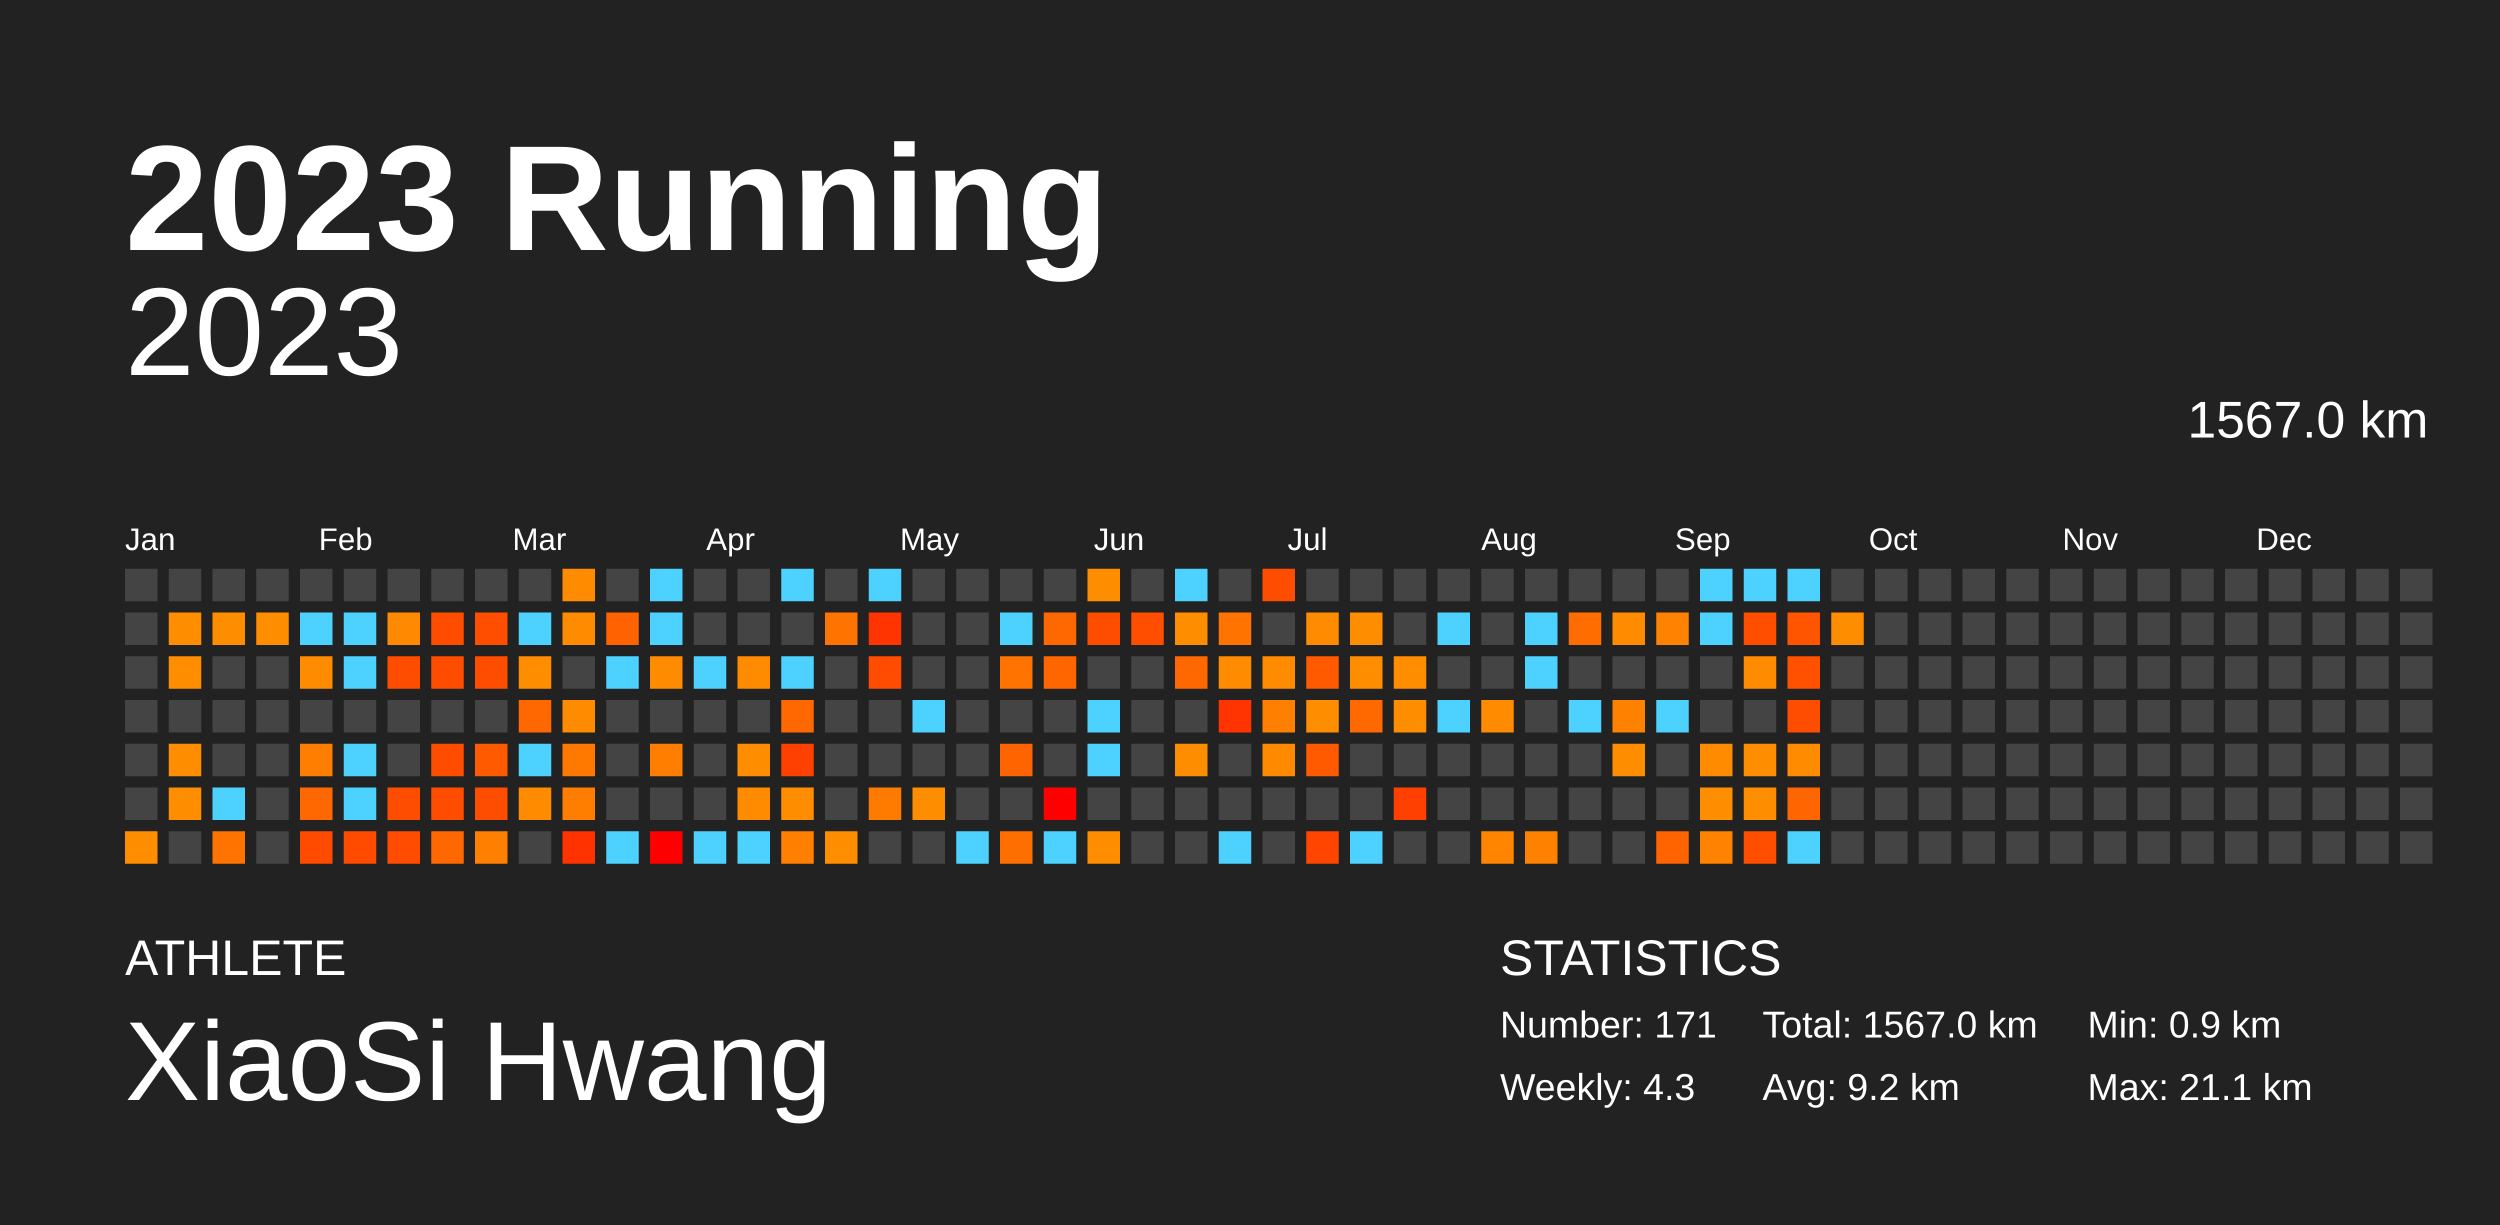
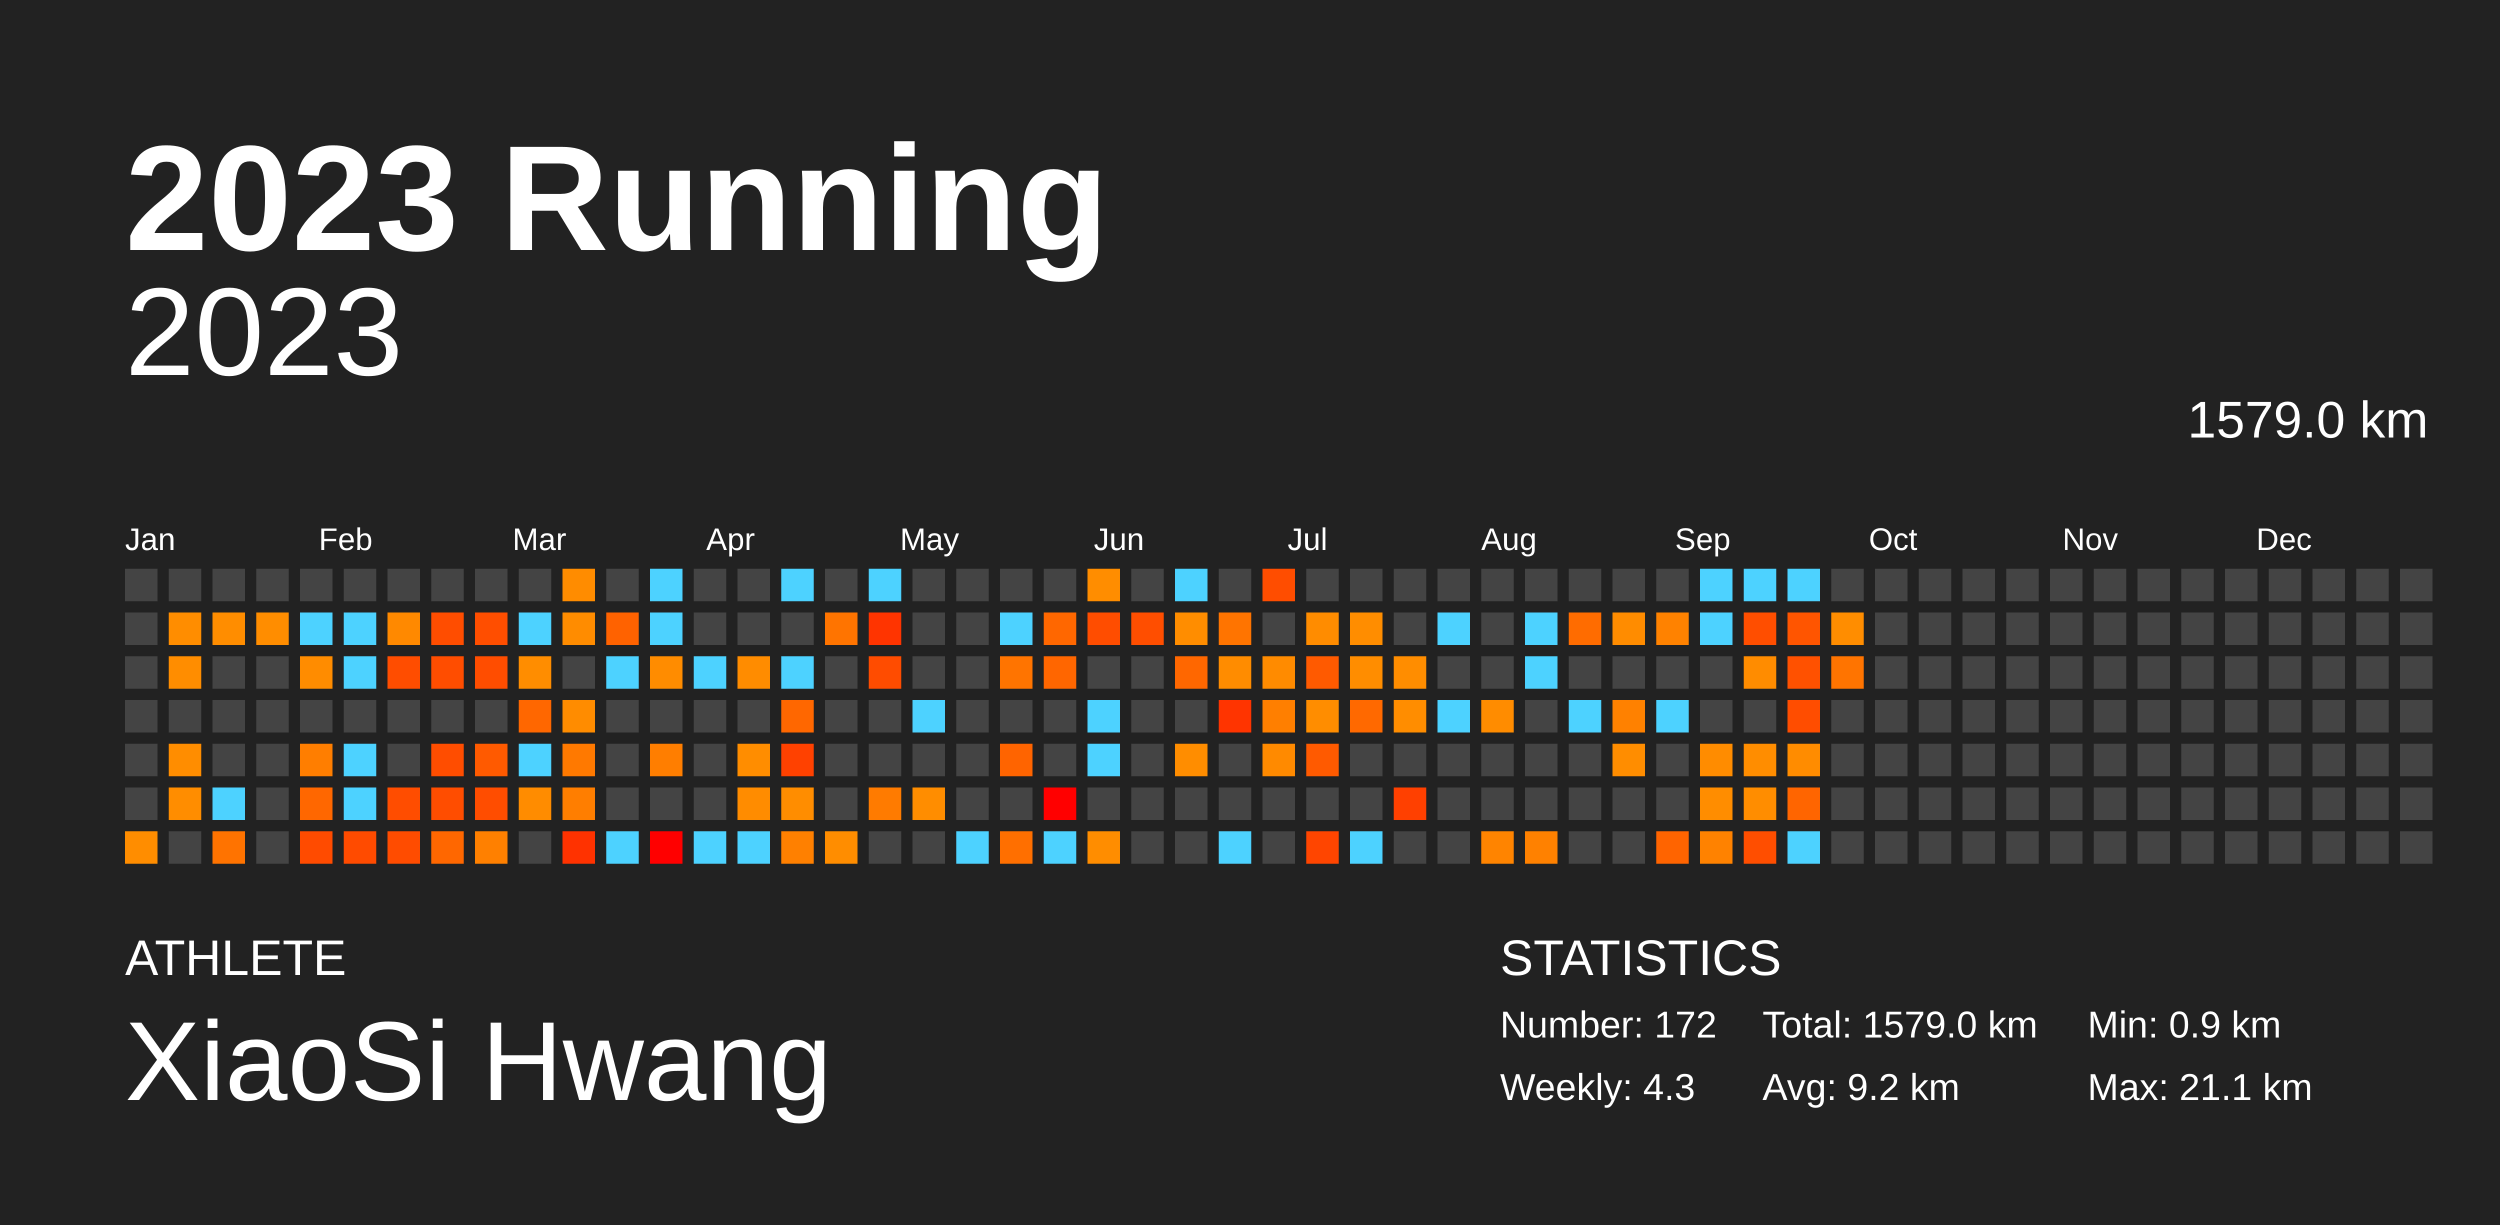
<svg xmlns="http://www.w3.org/2000/svg" baseProfile="full" height="98mm" version="1.1" viewBox="0,0,200,98" width="200mm">
  <defs />
  <rect fill="#222222" height="98" width="200" x="0" y="0" />
  <text fill="#FFFFFF" style="font-size:12px; font-family:Arial; font-weight:bold;" x="10" y="20">2023 Running</text>
  <text fill="#FFFFFF" style="font-size:4px; font-family:Arial" x="10" y="78">ATHLETE</text>
  <text fill="#FFFFFF" style="font-size:9px; font-family:Arial" x="10" y="88">XiaoSi Hwang</text>
  <text fill="#FFFFFF" style="font-size:4px; font-family:Arial" x="120" y="78">STATISTICS</text>
-   <text fill="#FFFFFF" style="font-size:3px; font-family:Arial" x="120" y="83">Number: 171</text>
+   <text fill="#FFFFFF" style="font-size:3px; font-family:Arial" x="120" y="83">Number: 172</text>
  <text fill="#FFFFFF" style="font-size:3px; font-family:Arial" x="120" y="88">Weekly: 4.3</text>
-   <text fill="#FFFFFF" style="font-size:3px; font-family:Arial" x="141" y="83">Total: 1567.0 km</text>
+   <text fill="#FFFFFF" style="font-size:3px; font-family:Arial" x="141" y="83">Total: 1579.0 km</text>
  <text fill="#FFFFFF" style="font-size:3px; font-family:Arial" x="141" y="88">Avg: 9.2 km</text>
  <text fill="#FFFFFF" style="font-size:3px; font-family:Arial" x="167" y="83">Min: 0.9 km</text>
  <text fill="#FFFFFF" style="font-size:3px; font-family:Arial" x="167" y="88">Max: 21.1 km</text>
  <text alignment-baseline="hanging" fill="#FFFFFF" style="font-size:10.0px; font-family:Arial;" x="10" y="30">2023</text>
-   <text alignment-baseline="hanging" fill="#FFFFFF" style="font-size:4.125px; font-family:Arial;" x="175" y="35">1567.0 km</text>
+   <text alignment-baseline="hanging" fill="#FFFFFF" style="font-size:4.125px; font-family:Arial;" x="175" y="35">1579.0 km</text>
  <text fill="#FFFFFF" style="font-size:2.5px; font-family:Arial" x="10.0" y="44">Jan</text>
  <text fill="#FFFFFF" style="font-size:2.5px; font-family:Arial" x="25.5" y="44">Feb</text>
  <text fill="#FFFFFF" style="font-size:2.5px; font-family:Arial" x="41.0" y="44">Mar</text>
  <text fill="#FFFFFF" style="font-size:2.5px; font-family:Arial" x="56.5" y="44">Apr</text>
  <text fill="#FFFFFF" style="font-size:2.5px; font-family:Arial" x="72.0" y="44">May</text>
  <text fill="#FFFFFF" style="font-size:2.5px; font-family:Arial" x="87.5" y="44">Jun</text>
  <text fill="#FFFFFF" style="font-size:2.5px; font-family:Arial" x="103.0" y="44">Jul</text>
  <text fill="#FFFFFF" style="font-size:2.5px; font-family:Arial" x="118.5" y="44">Aug</text>
  <text fill="#FFFFFF" style="font-size:2.5px; font-family:Arial" x="134.0" y="44">Sep</text>
  <text fill="#FFFFFF" style="font-size:2.5px; font-family:Arial" x="149.5" y="44">Oct</text>
  <text fill="#FFFFFF" style="font-size:2.5px; font-family:Arial" x="165.0" y="44">Nov</text>
  <text fill="#FFFFFF" style="font-size:2.5px; font-family:Arial" x="180.5" y="44">Dec</text>
  <rect fill="#444444" height="2.6" width="2.6" x="10.0" y="45.5" />
  <rect fill="#444444" height="2.6" width="2.6" x="10.0" y="49.0" />
  <rect fill="#444444" height="2.6" width="2.6" x="10.0" y="52.5" />
  <rect fill="#444444" height="2.6" width="2.6" x="10.0" y="56.0" />
  <rect fill="#444444" height="2.6" width="2.6" x="10.0" y="59.5" />
  <rect fill="#444444" height="2.6" width="2.6" x="10.0" y="63.0" />
  <rect fill="#ff8d00" height="2.6" width="2.6" x="10.0" y="66.5" />
  <rect fill="#444444" height="2.6" width="2.6" x="13.5" y="45.5" />
  <rect fill="#ff8d00" height="2.6" width="2.6" x="13.5" y="49.0" />
  <rect fill="#ff8d00" height="2.6" width="2.6" x="13.5" y="52.5" />
  <rect fill="#444444" height="2.6" width="2.6" x="13.5" y="56.0" />
  <rect fill="#ff8d00" height="2.6" width="2.6" x="13.5" y="59.5" />
  <rect fill="#ff8d00" height="2.6" width="2.6" x="13.5" y="63.0" />
  <rect fill="#444444" height="2.6" width="2.6" x="13.5" y="66.5" />
  <rect fill="#444444" height="2.6" width="2.6" x="17.0" y="45.5" />
  <rect fill="#ff8d00" height="2.6" width="2.6" x="17.0" y="49.0" />
  <rect fill="#444444" height="2.6" width="2.6" x="17.0" y="52.5" />
  <rect fill="#444444" height="2.6" width="2.6" x="17.0" y="56.0" />
  <rect fill="#444444" height="2.6" width="2.6" x="17.0" y="59.5" />
  <rect fill="#4dd2ff" height="2.6" width="2.6" x="17.0" y="63.0" />
  <rect fill="#ff7300" height="2.6" width="2.6" x="17.0" y="66.5" />
  <rect fill="#444444" height="2.6" width="2.6" x="20.5" y="45.5" />
  <rect fill="#ff8d00" height="2.6" width="2.6" x="20.5" y="49.0" />
  <rect fill="#444444" height="2.6" width="2.6" x="20.5" y="52.5" />
  <rect fill="#444444" height="2.6" width="2.6" x="20.5" y="56.0" />
  <rect fill="#444444" height="2.6" width="2.6" x="20.5" y="59.5" />
  <rect fill="#444444" height="2.6" width="2.6" x="20.5" y="63.0" />
  <rect fill="#444444" height="2.6" width="2.6" x="20.5" y="66.5" />
  <rect fill="#444444" height="2.6" width="2.6" x="24.0" y="45.5" />
  <rect fill="#4dd2ff" height="2.6" width="2.6" x="24.0" y="49.0" />
  <rect fill="#ff8c00" height="2.6" width="2.6" x="24.0" y="52.5" />
  <rect fill="#444444" height="2.6" width="2.6" x="24.0" y="56.0" />
  <rect fill="#ff7e00" height="2.6" width="2.6" x="24.0" y="59.5" />
  <rect fill="#ff6700" height="2.6" width="2.6" x="24.0" y="63.0" />
  <rect fill="#ff4b00" height="2.6" width="2.6" x="24.0" y="66.5" />
  <rect fill="#444444" height="2.6" width="2.6" x="27.5" y="45.5" />
  <rect fill="#4dd2ff" height="2.6" width="2.6" x="27.5" y="49.0" />
  <rect fill="#4dd2ff" height="2.6" width="2.6" x="27.5" y="52.5" />
  <rect fill="#444444" height="2.6" width="2.6" x="27.5" y="56.0" />
  <rect fill="#4dd2ff" height="2.6" width="2.6" x="27.5" y="59.5" />
  <rect fill="#4dd2ff" height="2.6" width="2.6" x="27.5" y="63.0" />
  <rect fill="#ff4b00" height="2.6" width="2.6" x="27.5" y="66.5" />
  <rect fill="#444444" height="2.6" width="2.6" x="31.0" y="45.5" />
  <rect fill="#ff8900" height="2.6" width="2.6" x="31.0" y="49.0" />
  <rect fill="#ff4d00" height="2.6" width="2.6" x="31.0" y="52.5" />
  <rect fill="#444444" height="2.6" width="2.6" x="31.0" y="56.0" />
  <rect fill="#444444" height="2.6" width="2.6" x="31.0" y="59.5" />
  <rect fill="#ff4d00" height="2.6" width="2.6" x="31.0" y="63.0" />
  <rect fill="#ff4c00" height="2.6" width="2.6" x="31.0" y="66.5" />
  <rect fill="#444444" height="2.6" width="2.6" x="34.5" y="45.5" />
  <rect fill="#ff4d00" height="2.6" width="2.6" x="34.5" y="49.0" />
  <rect fill="#ff4d00" height="2.6" width="2.6" x="34.5" y="52.5" />
  <rect fill="#444444" height="2.6" width="2.6" x="34.5" y="56.0" />
  <rect fill="#ff4d00" height="2.6" width="2.6" x="34.5" y="59.5" />
  <rect fill="#ff4d00" height="2.6" width="2.6" x="34.5" y="63.0" />
  <rect fill="#ff6700" height="2.6" width="2.6" x="34.5" y="66.5" />
  <rect fill="#444444" height="2.6" width="2.6" x="38.0" y="45.5" />
  <rect fill="#ff4e00" height="2.6" width="2.6" x="38.0" y="49.0" />
  <rect fill="#ff4d00" height="2.6" width="2.6" x="38.0" y="52.5" />
  <rect fill="#444444" height="2.6" width="2.6" x="38.0" y="56.0" />
  <rect fill="#ff5a00" height="2.6" width="2.6" x="38.0" y="59.5" />
  <rect fill="#ff4d00" height="2.6" width="2.6" x="38.0" y="63.0" />
  <rect fill="#ff8000" height="2.6" width="2.6" x="38.0" y="66.5" />
  <rect fill="#444444" height="2.6" width="2.6" x="41.5" y="45.5" />
  <rect fill="#4dd2ff" height="2.6" width="2.6" x="41.5" y="49.0" />
  <rect fill="#ff8d00" height="2.6" width="2.6" x="41.5" y="52.5" />
  <rect fill="#ff6700" height="2.6" width="2.6" x="41.5" y="56.0" />
  <rect fill="#4dd2ff" height="2.6" width="2.6" x="41.5" y="59.5" />
  <rect fill="#ff8c00" height="2.6" width="2.6" x="41.5" y="63.0" />
  <rect fill="#444444" height="2.6" width="2.6" x="41.5" y="66.5" />
  <rect fill="#ff8c00" height="2.6" width="2.6" x="45.0" y="45.5" />
  <rect fill="#ff8c00" height="2.6" width="2.6" x="45.0" y="49.0" />
  <rect fill="#444444" height="2.6" width="2.6" x="45.0" y="52.5" />
  <rect fill="#ff8c00" height="2.6" width="2.6" x="45.0" y="56.0" />
  <rect fill="#ff7900" height="2.6" width="2.6" x="45.0" y="59.5" />
  <rect fill="#ff7e00" height="2.6" width="2.6" x="45.0" y="63.0" />
  <rect fill="#ff3200" height="2.6" width="2.6" x="45.0" y="66.5" />
  <rect fill="#444444" height="2.6" width="2.6" x="48.5" y="45.5" />
  <rect fill="#ff6200" height="2.6" width="2.6" x="48.5" y="49.0" />
  <rect fill="#4dd2ff" height="2.6" width="2.6" x="48.5" y="52.5" />
  <rect fill="#444444" height="2.6" width="2.6" x="48.5" y="56.0" />
  <rect fill="#444444" height="2.6" width="2.6" x="48.5" y="59.5" />
  <rect fill="#444444" height="2.6" width="2.6" x="48.5" y="63.0" />
  <rect fill="#4dd2ff" height="2.6" width="2.6" x="48.5" y="66.5" />
  <rect fill="#4dd2ff" height="2.6" width="2.6" x="52.0" y="45.5" />
  <rect fill="#4dd2ff" height="2.6" width="2.6" x="52.0" y="49.0" />
  <rect fill="#ff8c00" height="2.6" width="2.6" x="52.0" y="52.5" />
  <rect fill="#444444" height="2.6" width="2.6" x="52.0" y="56.0" />
  <rect fill="#ff7e00" height="2.6" width="2.6" x="52.0" y="59.5" />
  <rect fill="#444444" height="2.6" width="2.6" x="52.0" y="63.0" />
  <rect fill="red" height="2.6" width="2.6" x="52.0" y="66.5" />
  <rect fill="#444444" height="2.6" width="2.6" x="55.5" y="45.5" />
  <rect fill="#444444" height="2.6" width="2.6" x="55.5" y="49.0" />
  <rect fill="#4dd2ff" height="2.6" width="2.6" x="55.5" y="52.5" />
  <rect fill="#444444" height="2.6" width="2.6" x="55.5" y="56.0" />
  <rect fill="#444444" height="2.6" width="2.6" x="55.5" y="59.5" />
  <rect fill="#444444" height="2.6" width="2.6" x="55.5" y="63.0" />
  <rect fill="#4dd2ff" height="2.6" width="2.6" x="55.5" y="66.5" />
  <rect fill="#444444" height="2.6" width="2.6" x="59.0" y="45.5" />
  <rect fill="#444444" height="2.6" width="2.6" x="59.0" y="49.0" />
  <rect fill="#ff8c00" height="2.6" width="2.6" x="59.0" y="52.5" />
  <rect fill="#444444" height="2.6" width="2.6" x="59.0" y="56.0" />
  <rect fill="#ff8d00" height="2.6" width="2.6" x="59.0" y="59.5" />
  <rect fill="#ff8c00" height="2.6" width="2.6" x="59.0" y="63.0" />
  <rect fill="#4dd2ff" height="2.6" width="2.6" x="59.0" y="66.5" />
  <rect fill="#4dd2ff" height="2.6" width="2.6" x="62.5" y="45.5" />
  <rect fill="#444444" height="2.6" width="2.6" x="62.5" y="49.0" />
  <rect fill="#4dd2ff" height="2.6" width="2.6" x="62.5" y="52.5" />
  <rect fill="#ff6700" height="2.6" width="2.6" x="62.5" y="56.0" />
  <rect fill="#ff4100" height="2.6" width="2.6" x="62.5" y="59.5" />
  <rect fill="#ff8d00" height="2.6" width="2.6" x="62.5" y="63.0" />
  <rect fill="#ff8000" height="2.6" width="2.6" x="62.5" y="66.5" />
  <rect fill="#444444" height="2.6" width="2.6" x="66.0" y="45.5" />
  <rect fill="#ff7400" height="2.6" width="2.6" x="66.0" y="49.0" />
  <rect fill="#444444" height="2.6" width="2.6" x="66.0" y="52.5" />
  <rect fill="#444444" height="2.6" width="2.6" x="66.0" y="56.0" />
  <rect fill="#444444" height="2.6" width="2.6" x="66.0" y="59.5" />
  <rect fill="#444444" height="2.6" width="2.6" x="66.0" y="63.0" />
  <rect fill="#ff8d00" height="2.6" width="2.6" x="66.0" y="66.5" />
  <rect fill="#4dd2ff" height="2.6" width="2.6" x="69.5" y="45.5" />
  <rect fill="#ff3400" height="2.6" width="2.6" x="69.5" y="49.0" />
  <rect fill="#ff4c00" height="2.6" width="2.6" x="69.5" y="52.5" />
  <rect fill="#444444" height="2.6" width="2.6" x="69.5" y="56.0" />
  <rect fill="#444444" height="2.6" width="2.6" x="69.5" y="59.5" />
  <rect fill="#ff7b00" height="2.6" width="2.6" x="69.5" y="63.0" />
  <rect fill="#444444" height="2.6" width="2.6" x="69.5" y="66.5" />
  <rect fill="#444444" height="2.6" width="2.6" x="73.0" y="45.5" />
  <rect fill="#444444" height="2.6" width="2.6" x="73.0" y="49.0" />
  <rect fill="#444444" height="2.6" width="2.6" x="73.0" y="52.5" />
  <rect fill="#4dd2ff" height="2.6" width="2.6" x="73.0" y="56.0" />
  <rect fill="#444444" height="2.6" width="2.6" x="73.0" y="59.5" />
  <rect fill="#ff8d00" height="2.6" width="2.6" x="73.0" y="63.0" />
  <rect fill="#444444" height="2.6" width="2.6" x="73.0" y="66.5" />
  <rect fill="#444444" height="2.6" width="2.6" x="76.5" y="45.5" />
  <rect fill="#444444" height="2.6" width="2.6" x="76.5" y="49.0" />
  <rect fill="#444444" height="2.6" width="2.6" x="76.5" y="52.5" />
  <rect fill="#444444" height="2.6" width="2.6" x="76.5" y="56.0" />
  <rect fill="#444444" height="2.6" width="2.6" x="76.5" y="59.5" />
  <rect fill="#444444" height="2.6" width="2.6" x="76.5" y="63.0" />
  <rect fill="#4dd2ff" height="2.6" width="2.6" x="76.5" y="66.5" />
  <rect fill="#444444" height="2.6" width="2.6" x="80.0" y="45.5" />
  <rect fill="#4dd2ff" height="2.6" width="2.6" x="80.0" y="49.0" />
  <rect fill="#ff7400" height="2.6" width="2.6" x="80.0" y="52.5" />
  <rect fill="#444444" height="2.6" width="2.6" x="80.0" y="56.0" />
  <rect fill="#ff6400" height="2.6" width="2.6" x="80.0" y="59.5" />
  <rect fill="#444444" height="2.6" width="2.6" x="80.0" y="63.0" />
  <rect fill="#ff6f00" height="2.6" width="2.6" x="80.0" y="66.5" />
  <rect fill="#444444" height="2.6" width="2.6" x="83.5" y="45.5" />
  <rect fill="#ff6700" height="2.6" width="2.6" x="83.5" y="49.0" />
  <rect fill="#ff6600" height="2.6" width="2.6" x="83.5" y="52.5" />
  <rect fill="#444444" height="2.6" width="2.6" x="83.5" y="56.0" />
  <rect fill="#444444" height="2.6" width="2.6" x="83.5" y="59.5" />
  <rect fill="red" height="2.6" width="2.6" x="83.5" y="63.0" />
  <rect fill="#4dd2ff" height="2.6" width="2.6" x="83.5" y="66.5" />
  <rect fill="#ff8d00" height="2.6" width="2.6" x="87.0" y="45.5" />
  <rect fill="#ff4d00" height="2.6" width="2.6" x="87.0" y="49.0" />
  <rect fill="#444444" height="2.6" width="2.6" x="87.0" y="52.5" />
  <rect fill="#4dd2ff" height="2.6" width="2.6" x="87.0" y="56.0" />
  <rect fill="#4dd2ff" height="2.6" width="2.6" x="87.0" y="59.5" />
  <rect fill="#444444" height="2.6" width="2.6" x="87.0" y="63.0" />
  <rect fill="#ff8d00" height="2.6" width="2.6" x="87.0" y="66.5" />
  <rect fill="#444444" height="2.6" width="2.6" x="90.5" y="45.5" />
  <rect fill="#ff4e00" height="2.6" width="2.6" x="90.5" y="49.0" />
  <rect fill="#444444" height="2.6" width="2.6" x="90.5" y="52.5" />
  <rect fill="#444444" height="2.6" width="2.6" x="90.5" y="56.0" />
  <rect fill="#444444" height="2.6" width="2.6" x="90.5" y="59.5" />
  <rect fill="#444444" height="2.6" width="2.6" x="90.5" y="63.0" />
  <rect fill="#444444" height="2.6" width="2.6" x="90.5" y="66.5" />
  <rect fill="#4dd2ff" height="2.6" width="2.6" x="94.0" y="45.5" />
  <rect fill="#ff8d00" height="2.6" width="2.6" x="94.0" y="49.0" />
  <rect fill="#ff6700" height="2.6" width="2.6" x="94.0" y="52.5" />
  <rect fill="#444444" height="2.6" width="2.6" x="94.0" y="56.0" />
  <rect fill="#ff8d00" height="2.6" width="2.6" x="94.0" y="59.5" />
  <rect fill="#444444" height="2.6" width="2.6" x="94.0" y="63.0" />
  <rect fill="#444444" height="2.6" width="2.6" x="94.0" y="66.5" />
  <rect fill="#444444" height="2.6" width="2.6" x="97.5" y="45.5" />
  <rect fill="#ff7400" height="2.6" width="2.6" x="97.5" y="49.0" />
  <rect fill="#ff8c00" height="2.6" width="2.6" x="97.5" y="52.5" />
  <rect fill="#ff3400" height="2.6" width="2.6" x="97.5" y="56.0" />
  <rect fill="#444444" height="2.6" width="2.6" x="97.5" y="59.5" />
  <rect fill="#444444" height="2.6" width="2.6" x="97.5" y="63.0" />
  <rect fill="#4dd2ff" height="2.6" width="2.6" x="97.5" y="66.5" />
  <rect fill="#ff4d00" height="2.6" width="2.6" x="101.0" y="45.5" />
  <rect fill="#444444" height="2.6" width="2.6" x="101.0" y="49.0" />
  <rect fill="#ff8b00" height="2.6" width="2.6" x="101.0" y="52.5" />
  <rect fill="#ff7f00" height="2.6" width="2.6" x="101.0" y="56.0" />
  <rect fill="#ff8a00" height="2.6" width="2.6" x="101.0" y="59.5" />
  <rect fill="#444444" height="2.6" width="2.6" x="101.0" y="63.0" />
  <rect fill="#444444" height="2.6" width="2.6" x="101.0" y="66.5" />
  <rect fill="#444444" height="2.6" width="2.6" x="104.5" y="45.5" />
  <rect fill="#ff8c00" height="2.6" width="2.6" x="104.5" y="49.0" />
  <rect fill="#ff5a00" height="2.6" width="2.6" x="104.5" y="52.5" />
  <rect fill="#ff8d00" height="2.6" width="2.6" x="104.5" y="56.0" />
  <rect fill="#ff5a00" height="2.6" width="2.6" x="104.5" y="59.5" />
  <rect fill="#444444" height="2.6" width="2.6" x="104.5" y="63.0" />
  <rect fill="#ff4500" height="2.6" width="2.6" x="104.5" y="66.5" />
  <rect fill="#444444" height="2.6" width="2.6" x="108.0" y="45.5" />
  <rect fill="#ff8d00" height="2.6" width="2.6" x="108.0" y="49.0" />
  <rect fill="#ff8d00" height="2.6" width="2.6" x="108.0" y="52.5" />
  <rect fill="#ff6900" height="2.6" width="2.6" x="108.0" y="56.0" />
  <rect fill="#444444" height="2.6" width="2.6" x="108.0" y="59.5" />
  <rect fill="#444444" height="2.6" width="2.6" x="108.0" y="63.0" />
  <rect fill="#4dd2ff" height="2.6" width="2.6" x="108.0" y="66.5" />
  <rect fill="#444444" height="2.6" width="2.6" x="111.5" y="45.5" />
  <rect fill="#444444" height="2.6" width="2.6" x="111.5" y="49.0" />
  <rect fill="#ff8d00" height="2.6" width="2.6" x="111.5" y="52.5" />
  <rect fill="#ff8d00" height="2.6" width="2.6" x="111.5" y="56.0" />
  <rect fill="#444444" height="2.6" width="2.6" x="111.5" y="59.5" />
  <rect fill="#ff4000" height="2.6" width="2.6" x="111.5" y="63.0" />
  <rect fill="#444444" height="2.6" width="2.6" x="111.5" y="66.5" />
  <rect fill="#444444" height="2.6" width="2.6" x="115.0" y="45.5" />
  <rect fill="#4dd2ff" height="2.6" width="2.6" x="115.0" y="49.0" />
  <rect fill="#444444" height="2.6" width="2.6" x="115.0" y="52.5" />
  <rect fill="#4dd2ff" height="2.6" width="2.6" x="115.0" y="56.0" />
  <rect fill="#444444" height="2.6" width="2.6" x="115.0" y="59.5" />
  <rect fill="#444444" height="2.6" width="2.6" x="115.0" y="63.0" />
  <rect fill="#444444" height="2.6" width="2.6" x="115.0" y="66.5" />
  <rect fill="#444444" height="2.6" width="2.6" x="118.5" y="45.5" />
  <rect fill="#444444" height="2.6" width="2.6" x="118.5" y="49.0" />
  <rect fill="#444444" height="2.6" width="2.6" x="118.5" y="52.5" />
  <rect fill="#ff8c00" height="2.6" width="2.6" x="118.5" y="56.0" />
  <rect fill="#444444" height="2.6" width="2.6" x="118.5" y="59.5" />
  <rect fill="#444444" height="2.6" width="2.6" x="118.5" y="63.0" />
  <rect fill="#ff8400" height="2.6" width="2.6" x="118.5" y="66.5" />
  <rect fill="#444444" height="2.6" width="2.6" x="122.0" y="45.5" />
  <rect fill="#4dd2ff" height="2.6" width="2.6" x="122.0" y="49.0" />
  <rect fill="#4dd2ff" height="2.6" width="2.6" x="122.0" y="52.5" />
  <rect fill="#444444" height="2.6" width="2.6" x="122.0" y="56.0" />
  <rect fill="#444444" height="2.6" width="2.6" x="122.0" y="59.5" />
  <rect fill="#444444" height="2.6" width="2.6" x="122.0" y="63.0" />
  <rect fill="#ff8100" height="2.6" width="2.6" x="122.0" y="66.5" />
  <rect fill="#444444" height="2.6" width="2.6" x="125.5" y="45.5" />
  <rect fill="#ff6c00" height="2.6" width="2.6" x="125.5" y="49.0" />
  <rect fill="#444444" height="2.6" width="2.6" x="125.5" y="52.5" />
  <rect fill="#4dd2ff" height="2.6" width="2.6" x="125.5" y="56.0" />
  <rect fill="#444444" height="2.6" width="2.6" x="125.5" y="59.5" />
  <rect fill="#444444" height="2.6" width="2.6" x="125.5" y="63.0" />
  <rect fill="#444444" height="2.6" width="2.6" x="125.5" y="66.5" />
  <rect fill="#444444" height="2.6" width="2.6" x="129.0" y="45.5" />
  <rect fill="#ff8c00" height="2.6" width="2.6" x="129.0" y="49.0" />
  <rect fill="#444444" height="2.6" width="2.6" x="129.0" y="52.5" />
  <rect fill="#ff8100" height="2.6" width="2.6" x="129.0" y="56.0" />
  <rect fill="#ff8d00" height="2.6" width="2.6" x="129.0" y="59.5" />
  <rect fill="#444444" height="2.6" width="2.6" x="129.0" y="63.0" />
  <rect fill="#444444" height="2.6" width="2.6" x="129.0" y="66.5" />
  <rect fill="#444444" height="2.6" width="2.6" x="132.5" y="45.5" />
  <rect fill="#ff8200" height="2.6" width="2.6" x="132.5" y="49.0" />
  <rect fill="#444444" height="2.6" width="2.6" x="132.5" y="52.5" />
  <rect fill="#4dd2ff" height="2.6" width="2.6" x="132.5" y="56.0" />
  <rect fill="#444444" height="2.6" width="2.6" x="132.5" y="59.5" />
  <rect fill="#444444" height="2.6" width="2.6" x="132.5" y="63.0" />
  <rect fill="#ff6400" height="2.6" width="2.6" x="132.5" y="66.5" />
  <rect fill="#4dd2ff" height="2.6" width="2.6" x="136.0" y="45.5" />
  <rect fill="#4dd2ff" height="2.6" width="2.6" x="136.0" y="49.0" />
  <rect fill="#444444" height="2.6" width="2.6" x="136.0" y="52.5" />
  <rect fill="#444444" height="2.6" width="2.6" x="136.0" y="56.0" />
  <rect fill="#ff8c00" height="2.6" width="2.6" x="136.0" y="59.5" />
  <rect fill="#ff8d00" height="2.6" width="2.6" x="136.0" y="63.0" />
  <rect fill="#ff8200" height="2.6" width="2.6" x="136.0" y="66.5" />
  <rect fill="#4dd2ff" height="2.6" width="2.6" x="139.5" y="45.5" />
  <rect fill="#ff4e00" height="2.6" width="2.6" x="139.5" y="49.0" />
  <rect fill="#ff8c00" height="2.6" width="2.6" x="139.5" y="52.5" />
  <rect fill="#444444" height="2.6" width="2.6" x="139.5" y="56.0" />
  <rect fill="#ff8d00" height="2.6" width="2.6" x="139.5" y="59.5" />
  <rect fill="#ff8d00" height="2.6" width="2.6" x="139.5" y="63.0" />
  <rect fill="#ff4e00" height="2.6" width="2.6" x="139.5" y="66.5" />
  <rect fill="#4dd2ff" height="2.6" width="2.6" x="143.0" y="45.5" />
  <rect fill="#ff5500" height="2.6" width="2.6" x="143.0" y="49.0" />
  <rect fill="#ff5100" height="2.6" width="2.6" x="143.0" y="52.5" />
  <rect fill="#ff4d00" height="2.6" width="2.6" x="143.0" y="56.0" />
  <rect fill="#ff8c00" height="2.6" width="2.6" x="143.0" y="59.5" />
  <rect fill="#ff6500" height="2.6" width="2.6" x="143.0" y="63.0" />
  <rect fill="#4dd2ff" height="2.6" width="2.6" x="143.0" y="66.5" />
  <rect fill="#444444" height="2.6" width="2.6" x="146.5" y="45.5" />
  <rect fill="#ff8d00" height="2.6" width="2.6" x="146.5" y="49.0" />
-   <rect fill="#444444" height="2.6" width="2.6" x="146.5" y="52.5" />
+   <rect fill="#ff7400" height="2.6" width="2.6" x="146.5" y="52.5" />
  <rect fill="#444444" height="2.6" width="2.6" x="146.5" y="56.0" />
  <rect fill="#444444" height="2.6" width="2.6" x="146.5" y="59.5" />
  <rect fill="#444444" height="2.6" width="2.6" x="146.5" y="63.0" />
  <rect fill="#444444" height="2.6" width="2.6" x="146.5" y="66.5" />
  <rect fill="#444444" height="2.6" width="2.6" x="150.0" y="45.5" />
  <rect fill="#444444" height="2.6" width="2.6" x="150.0" y="49.0" />
  <rect fill="#444444" height="2.6" width="2.6" x="150.0" y="52.5" />
  <rect fill="#444444" height="2.6" width="2.6" x="150.0" y="56.0" />
  <rect fill="#444444" height="2.6" width="2.6" x="150.0" y="59.5" />
  <rect fill="#444444" height="2.6" width="2.6" x="150.0" y="63.0" />
  <rect fill="#444444" height="2.6" width="2.6" x="150.0" y="66.5" />
  <rect fill="#444444" height="2.6" width="2.6" x="153.5" y="45.5" />
  <rect fill="#444444" height="2.6" width="2.6" x="153.5" y="49.0" />
  <rect fill="#444444" height="2.6" width="2.6" x="153.5" y="52.5" />
  <rect fill="#444444" height="2.6" width="2.6" x="153.5" y="56.0" />
  <rect fill="#444444" height="2.6" width="2.6" x="153.5" y="59.5" />
  <rect fill="#444444" height="2.6" width="2.6" x="153.5" y="63.0" />
  <rect fill="#444444" height="2.6" width="2.6" x="153.5" y="66.5" />
  <rect fill="#444444" height="2.6" width="2.6" x="157.0" y="45.5" />
  <rect fill="#444444" height="2.6" width="2.6" x="157.0" y="49.0" />
  <rect fill="#444444" height="2.6" width="2.6" x="157.0" y="52.5" />
  <rect fill="#444444" height="2.6" width="2.6" x="157.0" y="56.0" />
  <rect fill="#444444" height="2.6" width="2.6" x="157.0" y="59.5" />
  <rect fill="#444444" height="2.6" width="2.6" x="157.0" y="63.0" />
  <rect fill="#444444" height="2.6" width="2.6" x="157.0" y="66.5" />
  <rect fill="#444444" height="2.6" width="2.6" x="160.5" y="45.5" />
  <rect fill="#444444" height="2.6" width="2.6" x="160.5" y="49.0" />
  <rect fill="#444444" height="2.6" width="2.6" x="160.5" y="52.5" />
  <rect fill="#444444" height="2.6" width="2.6" x="160.5" y="56.0" />
  <rect fill="#444444" height="2.6" width="2.6" x="160.5" y="59.5" />
  <rect fill="#444444" height="2.6" width="2.6" x="160.5" y="63.0" />
  <rect fill="#444444" height="2.6" width="2.6" x="160.5" y="66.5" />
  <rect fill="#444444" height="2.6" width="2.6" x="164.0" y="45.5" />
  <rect fill="#444444" height="2.6" width="2.6" x="164.0" y="49.0" />
  <rect fill="#444444" height="2.6" width="2.6" x="164.0" y="52.5" />
  <rect fill="#444444" height="2.6" width="2.6" x="164.0" y="56.0" />
  <rect fill="#444444" height="2.6" width="2.6" x="164.0" y="59.5" />
  <rect fill="#444444" height="2.6" width="2.6" x="164.0" y="63.0" />
  <rect fill="#444444" height="2.6" width="2.6" x="164.0" y="66.5" />
  <rect fill="#444444" height="2.6" width="2.6" x="167.5" y="45.5" />
  <rect fill="#444444" height="2.6" width="2.6" x="167.5" y="49.0" />
  <rect fill="#444444" height="2.6" width="2.6" x="167.5" y="52.5" />
  <rect fill="#444444" height="2.6" width="2.6" x="167.5" y="56.0" />
  <rect fill="#444444" height="2.6" width="2.6" x="167.5" y="59.5" />
  <rect fill="#444444" height="2.6" width="2.6" x="167.5" y="63.0" />
  <rect fill="#444444" height="2.6" width="2.6" x="167.5" y="66.5" />
  <rect fill="#444444" height="2.6" width="2.6" x="171.0" y="45.5" />
  <rect fill="#444444" height="2.6" width="2.6" x="171.0" y="49.0" />
  <rect fill="#444444" height="2.6" width="2.6" x="171.0" y="52.5" />
  <rect fill="#444444" height="2.6" width="2.6" x="171.0" y="56.0" />
  <rect fill="#444444" height="2.6" width="2.6" x="171.0" y="59.5" />
  <rect fill="#444444" height="2.6" width="2.6" x="171.0" y="63.0" />
  <rect fill="#444444" height="2.6" width="2.6" x="171.0" y="66.5" />
  <rect fill="#444444" height="2.6" width="2.6" x="174.5" y="45.5" />
  <rect fill="#444444" height="2.6" width="2.6" x="174.5" y="49.0" />
  <rect fill="#444444" height="2.6" width="2.6" x="174.5" y="52.5" />
  <rect fill="#444444" height="2.6" width="2.6" x="174.5" y="56.0" />
  <rect fill="#444444" height="2.6" width="2.6" x="174.5" y="59.5" />
  <rect fill="#444444" height="2.6" width="2.6" x="174.5" y="63.0" />
  <rect fill="#444444" height="2.6" width="2.6" x="174.5" y="66.5" />
  <rect fill="#444444" height="2.6" width="2.6" x="178.0" y="45.5" />
  <rect fill="#444444" height="2.6" width="2.6" x="178.0" y="49.0" />
  <rect fill="#444444" height="2.6" width="2.6" x="178.0" y="52.5" />
  <rect fill="#444444" height="2.6" width="2.6" x="178.0" y="56.0" />
  <rect fill="#444444" height="2.6" width="2.6" x="178.0" y="59.5" />
  <rect fill="#444444" height="2.6" width="2.6" x="178.0" y="63.0" />
  <rect fill="#444444" height="2.6" width="2.6" x="178.0" y="66.5" />
  <rect fill="#444444" height="2.6" width="2.6" x="181.5" y="45.5" />
  <rect fill="#444444" height="2.6" width="2.6" x="181.5" y="49.0" />
  <rect fill="#444444" height="2.6" width="2.6" x="181.5" y="52.5" />
  <rect fill="#444444" height="2.6" width="2.6" x="181.5" y="56.0" />
  <rect fill="#444444" height="2.6" width="2.6" x="181.5" y="59.5" />
  <rect fill="#444444" height="2.6" width="2.6" x="181.5" y="63.0" />
  <rect fill="#444444" height="2.6" width="2.6" x="181.5" y="66.5" />
  <rect fill="#444444" height="2.6" width="2.6" x="185.0" y="45.5" />
  <rect fill="#444444" height="2.6" width="2.6" x="185.0" y="49.0" />
  <rect fill="#444444" height="2.6" width="2.6" x="185.0" y="52.5" />
  <rect fill="#444444" height="2.6" width="2.6" x="185.0" y="56.0" />
  <rect fill="#444444" height="2.6" width="2.6" x="185.0" y="59.5" />
  <rect fill="#444444" height="2.6" width="2.6" x="185.0" y="63.0" />
  <rect fill="#444444" height="2.6" width="2.6" x="185.0" y="66.5" />
  <rect fill="#444444" height="2.6" width="2.6" x="188.5" y="45.5" />
  <rect fill="#444444" height="2.6" width="2.6" x="188.5" y="49.0" />
  <rect fill="#444444" height="2.6" width="2.6" x="188.5" y="52.5" />
  <rect fill="#444444" height="2.6" width="2.6" x="188.5" y="56.0" />
  <rect fill="#444444" height="2.6" width="2.6" x="188.5" y="59.5" />
  <rect fill="#444444" height="2.6" width="2.6" x="188.5" y="63.0" />
  <rect fill="#444444" height="2.6" width="2.6" x="188.5" y="66.5" />
  <rect fill="#444444" height="2.6" width="2.6" x="192.0" y="45.5" />
  <rect fill="#444444" height="2.6" width="2.6" x="192.0" y="49.0" />
  <rect fill="#444444" height="2.6" width="2.6" x="192.0" y="52.5" />
  <rect fill="#444444" height="2.6" width="2.6" x="192.0" y="56.0" />
  <rect fill="#444444" height="2.6" width="2.6" x="192.0" y="59.5" />
  <rect fill="#444444" height="2.6" width="2.6" x="192.0" y="63.0" />
  <rect fill="#444444" height="2.6" width="2.6" x="192.0" y="66.5" />
</svg>
